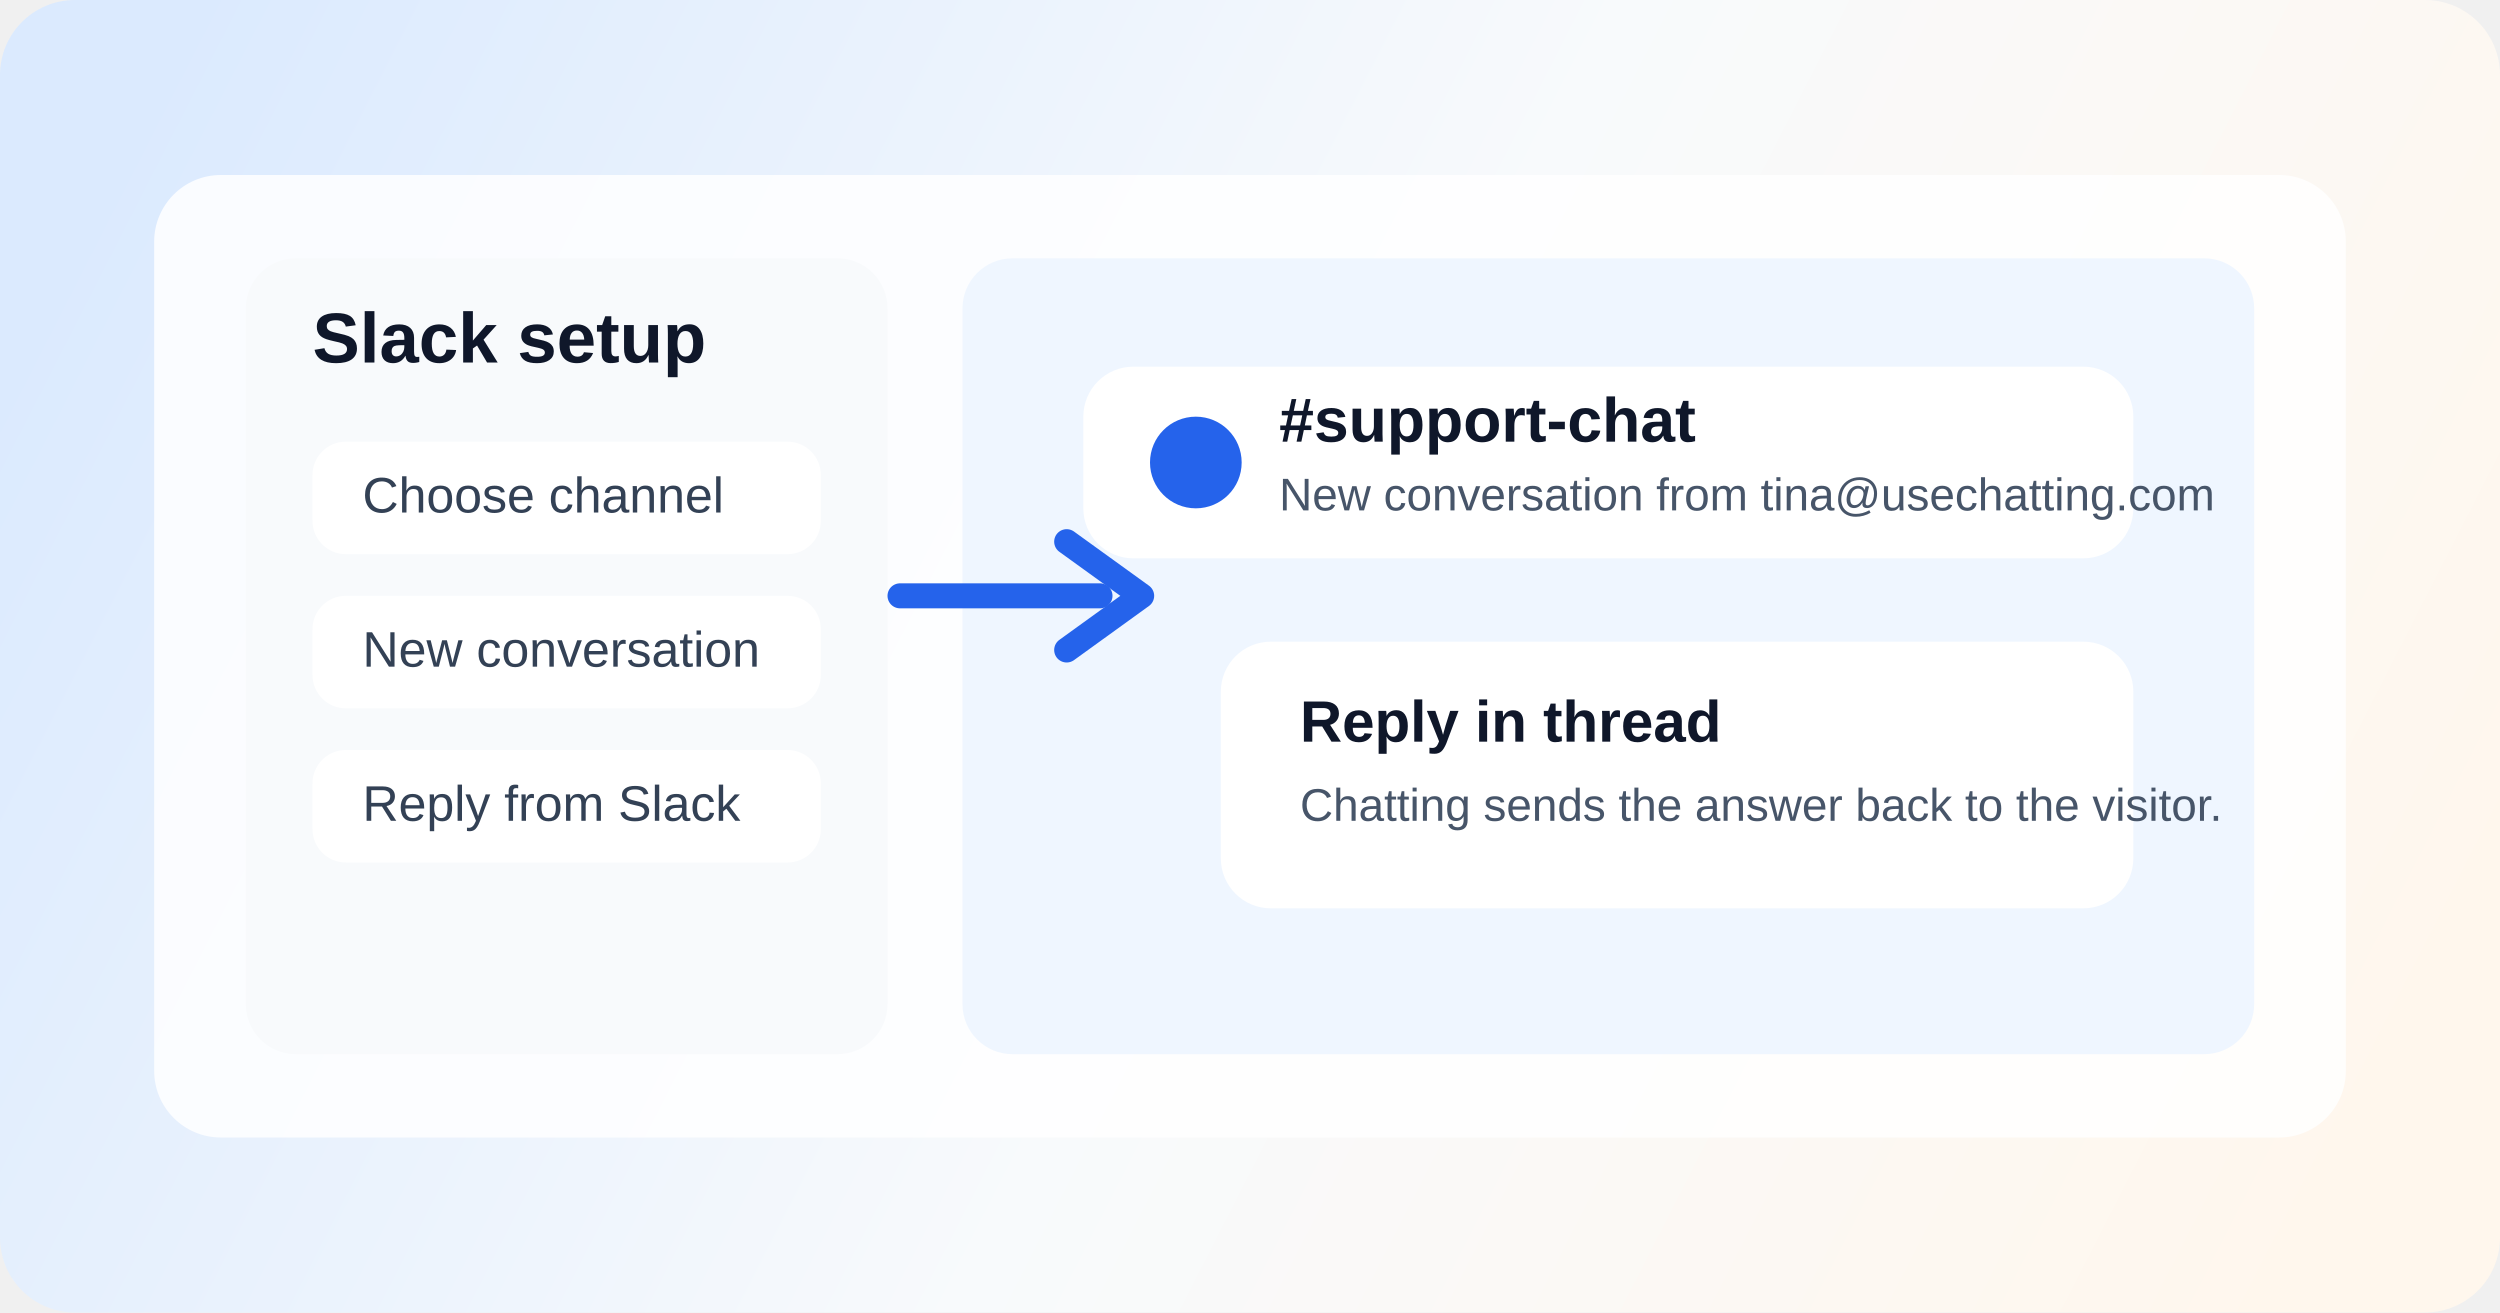
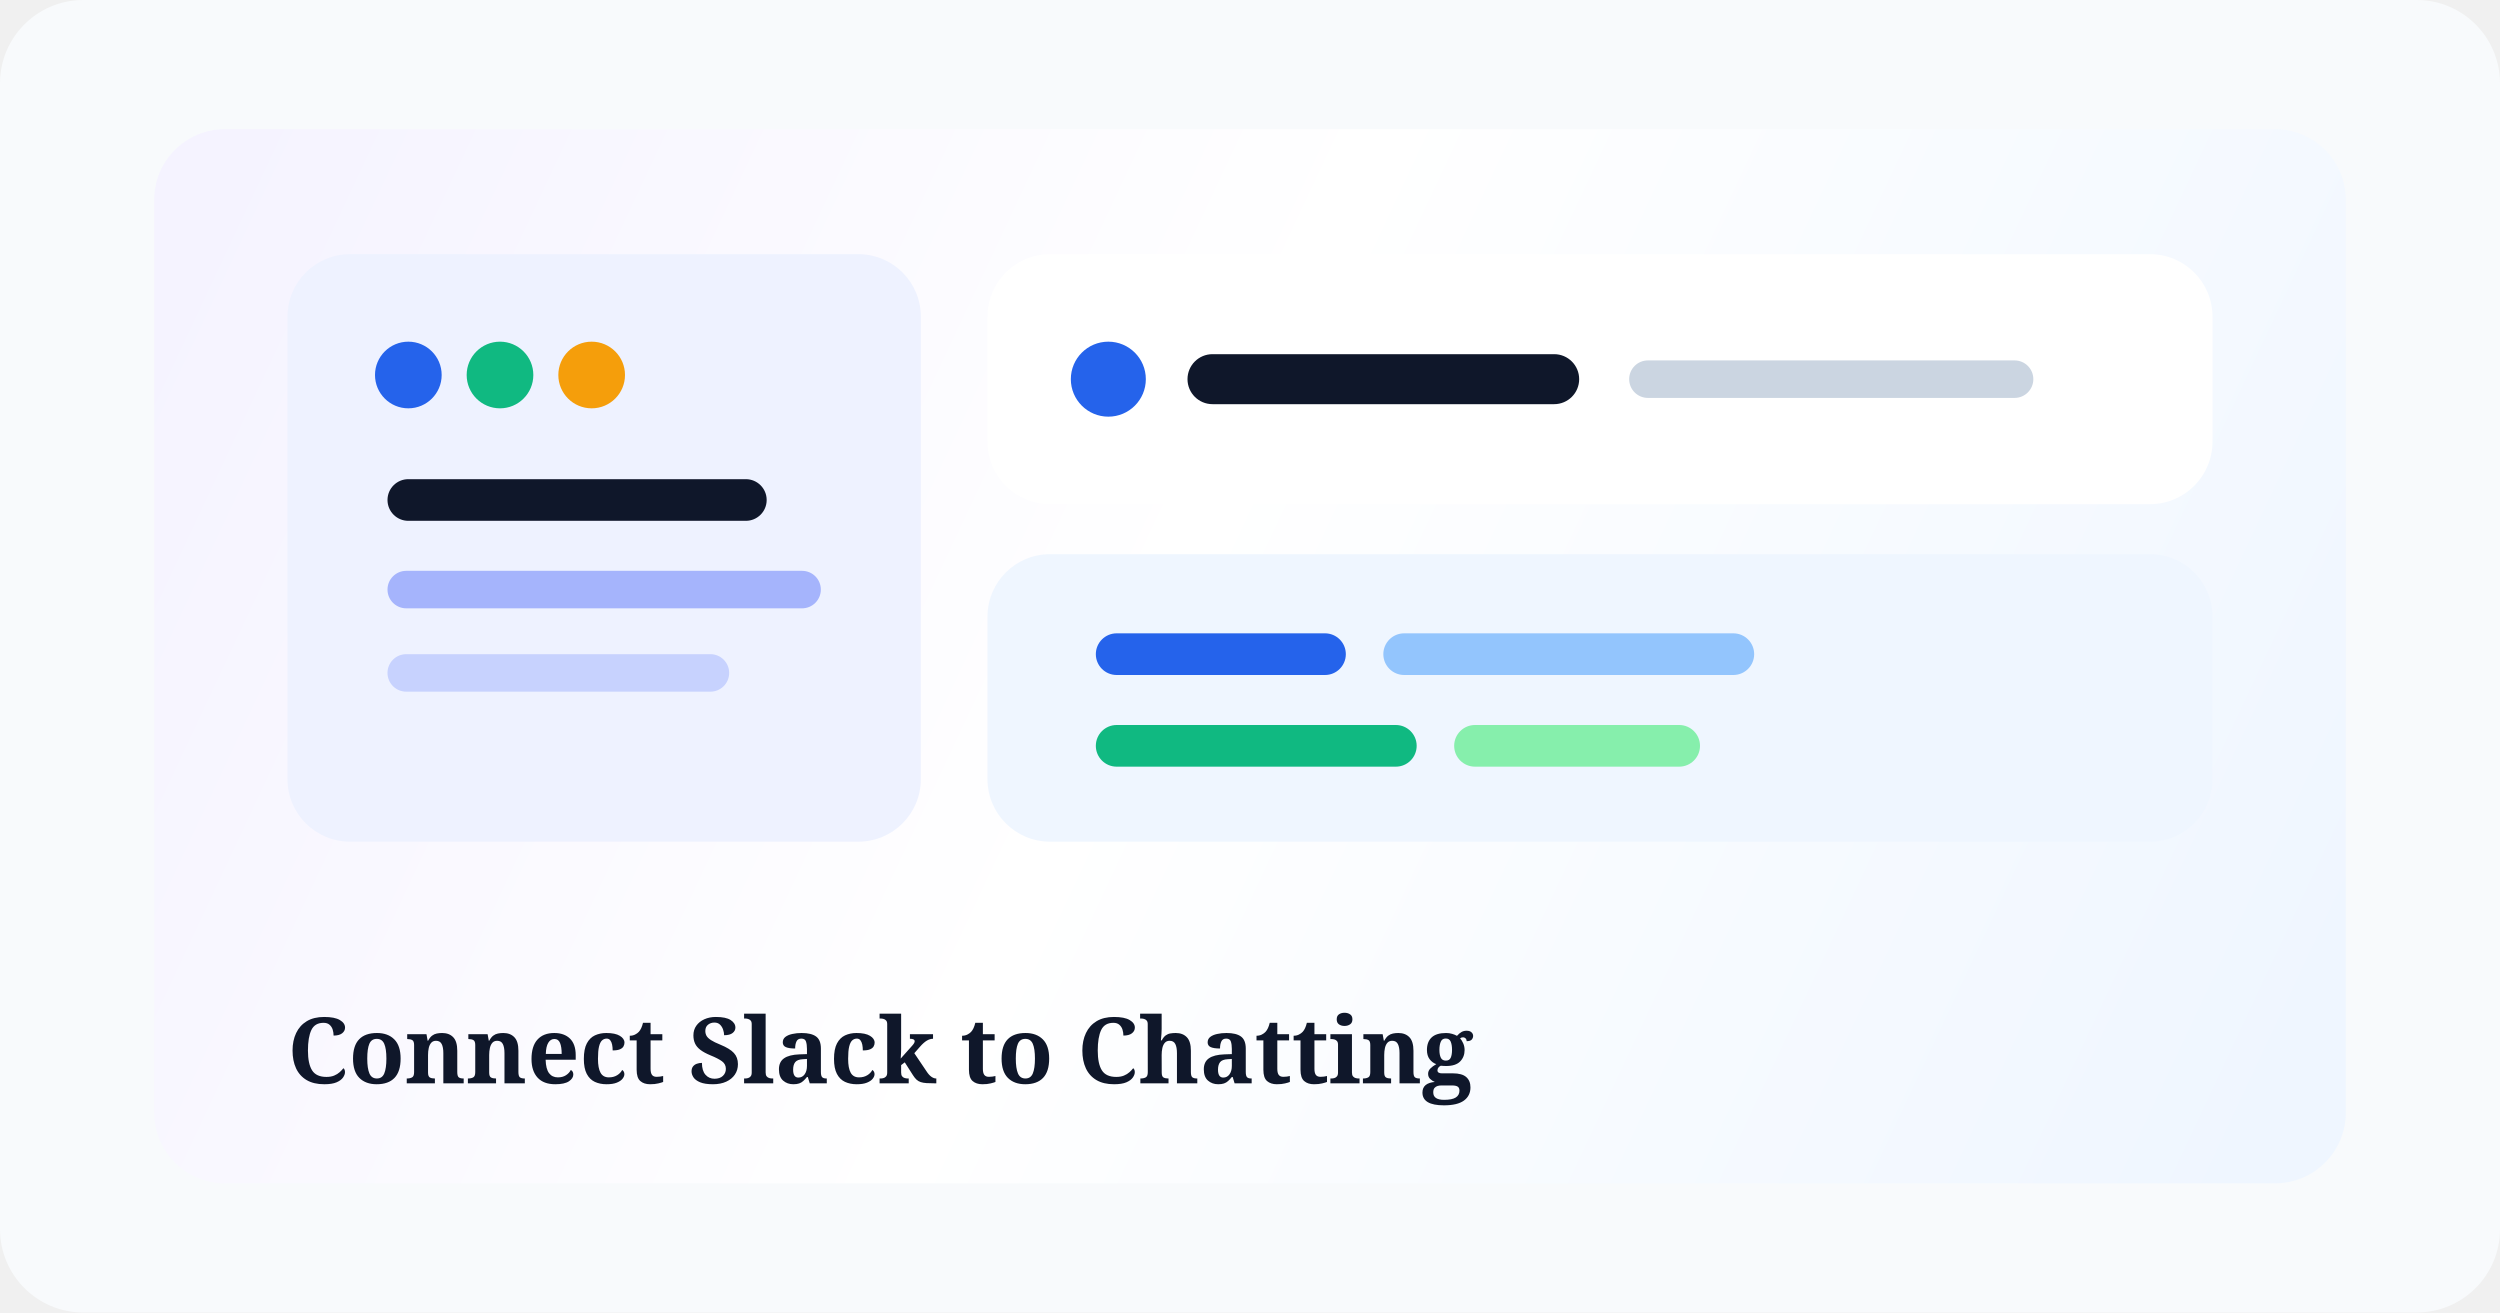
<svg xmlns="http://www.w3.org/2000/svg" width="1200" height="630" viewBox="0 0 1200 630" fill="none">
-   <rect width="1200" height="630" rx="36" fill="url(#bg)" />
-   <rect x="74" y="84" width="1052" height="462" rx="32" fill="white" fill-opacity="0.84" />
-   <rect x="118" y="124" width="308" height="382" rx="24" fill="#F8FAFC" />
-   <rect x="462" y="124" width="620" height="382" rx="24" fill="#EFF6FF" />
-   <text x="150" y="174" fill="#0F172A" font-size="34" font-family="Arial, sans-serif" font-weight="700">Slack setup</text>
-   <rect x="150" y="212" width="244" height="54" rx="16" fill="white" />
-   <text x="174" y="246" fill="#334155" font-size="24" font-family="Arial, sans-serif">Choose channel</text>
-   <rect x="150" y="286" width="244" height="54" rx="16" fill="white" />
-   <text x="174" y="320" fill="#334155" font-size="24" font-family="Arial, sans-serif">New conversation</text>
-   <rect x="150" y="360" width="244" height="54" rx="16" fill="white" />
-   <text x="174" y="394" fill="#334155" font-size="24" font-family="Arial, sans-serif">Reply from Slack</text>
-   <rect x="520" y="176" width="504" height="92" rx="24" fill="white" />
-   <circle cx="574" cy="222" r="22" fill="#2563EB" />
-   <text x="614" y="212" fill="#0F172A" font-size="30" font-family="Arial, sans-serif" font-weight="700">#support-chat</text>
-   <text x="614" y="245" fill="#475569" font-size="22" font-family="Arial, sans-serif">New conversation from tina@usechatting.com</text>
-   <rect x="586" y="308" width="438" height="128" rx="24" fill="white" />
-   <text x="624" y="356" fill="#0F172A" font-size="28" font-family="Arial, sans-serif" font-weight="700">Reply in thread</text>
-   <text x="624" y="394" fill="#475569" font-size="22" font-family="Arial, sans-serif">Chatting sends the answer back to the visitor.</text>
-   <path d="M432 286C470 286 494 286 528 286" stroke="#2563EB" stroke-width="12" stroke-linecap="round" />
-   <path d="M512 260L548 286L512 312" stroke="#2563EB" stroke-width="12" stroke-linecap="round" stroke-linejoin="round" />
  <defs>
-     <linearGradient id="bg" x1="70" y1="48" x2="1118" y2="584" gradientUnits="userSpaceOnUse">
-       <stop stop-color="#DBEAFE" />
-       <stop offset="0.52" stop-color="#F8FAFC" />
-       <stop offset="1" stop-color="#FFF7ED" />
+     <linearGradient id="bg" x1="104" y1="82" x2="1088" y2="544" gradientUnits="userSpaceOnUse">
+       <stop stop-color="#F5F3FF" />
+       <stop offset="0.46" stop-color="#FFFFFF" />
+       <stop offset="1" stop-color="#EFF6FF" />
    </linearGradient>
  </defs>
+   <rect width="1200" height="630" rx="40" fill="#F8FAFC" />
+   <rect x="74" y="62" width="1052" height="506" rx="34" fill="url(#bg)" />
+   <rect x="138" y="122" width="304" height="282" rx="30" fill="#EEF2FF" />
+   <circle cx="196" cy="180" r="16" fill="#2563EB" />
+   <circle cx="240" cy="180" r="16" fill="#10B981" />
+   <circle cx="284" cy="180" r="16" fill="#F59E0B" />
+   <rect x="186" y="230" width="182" height="20" rx="10" fill="#0F172A" />
+   <rect x="186" y="274" width="208" height="18" rx="9" fill="#A5B4FC" />
+   <rect x="186" y="314" width="164" height="18" rx="9" fill="#C7D2FE" />
+   <rect x="474" y="122" width="588" height="120" rx="30" fill="#FFFFFF" />
+   <circle cx="532" cy="182" r="18" fill="#2563EB" />
+   <rect x="570" y="170" width="188" height="24" rx="12" fill="#0F172A" />
+   <rect x="782" y="173" width="194" height="18" rx="9" fill="#CBD5E1" />
+   <rect x="474" y="266" width="588" height="138" rx="30" fill="#EFF6FF" />
+   <rect x="526" y="304" width="120" height="20" rx="10" fill="#2563EB" />
+   <rect x="664" y="304" width="178" height="20" rx="10" fill="#93C5FD" />
+   <rect x="526" y="348" width="154" height="20" rx="10" fill="#10B981" />
+   <rect x="698" y="348" width="118" height="20" rx="10" fill="#86EFAC" />
+   <text x="138" y="520" fill="#0F172A" font-family="Fraunces, serif" font-size="44" font-weight="600">Connect Slack to Chatting</text>
</svg>
